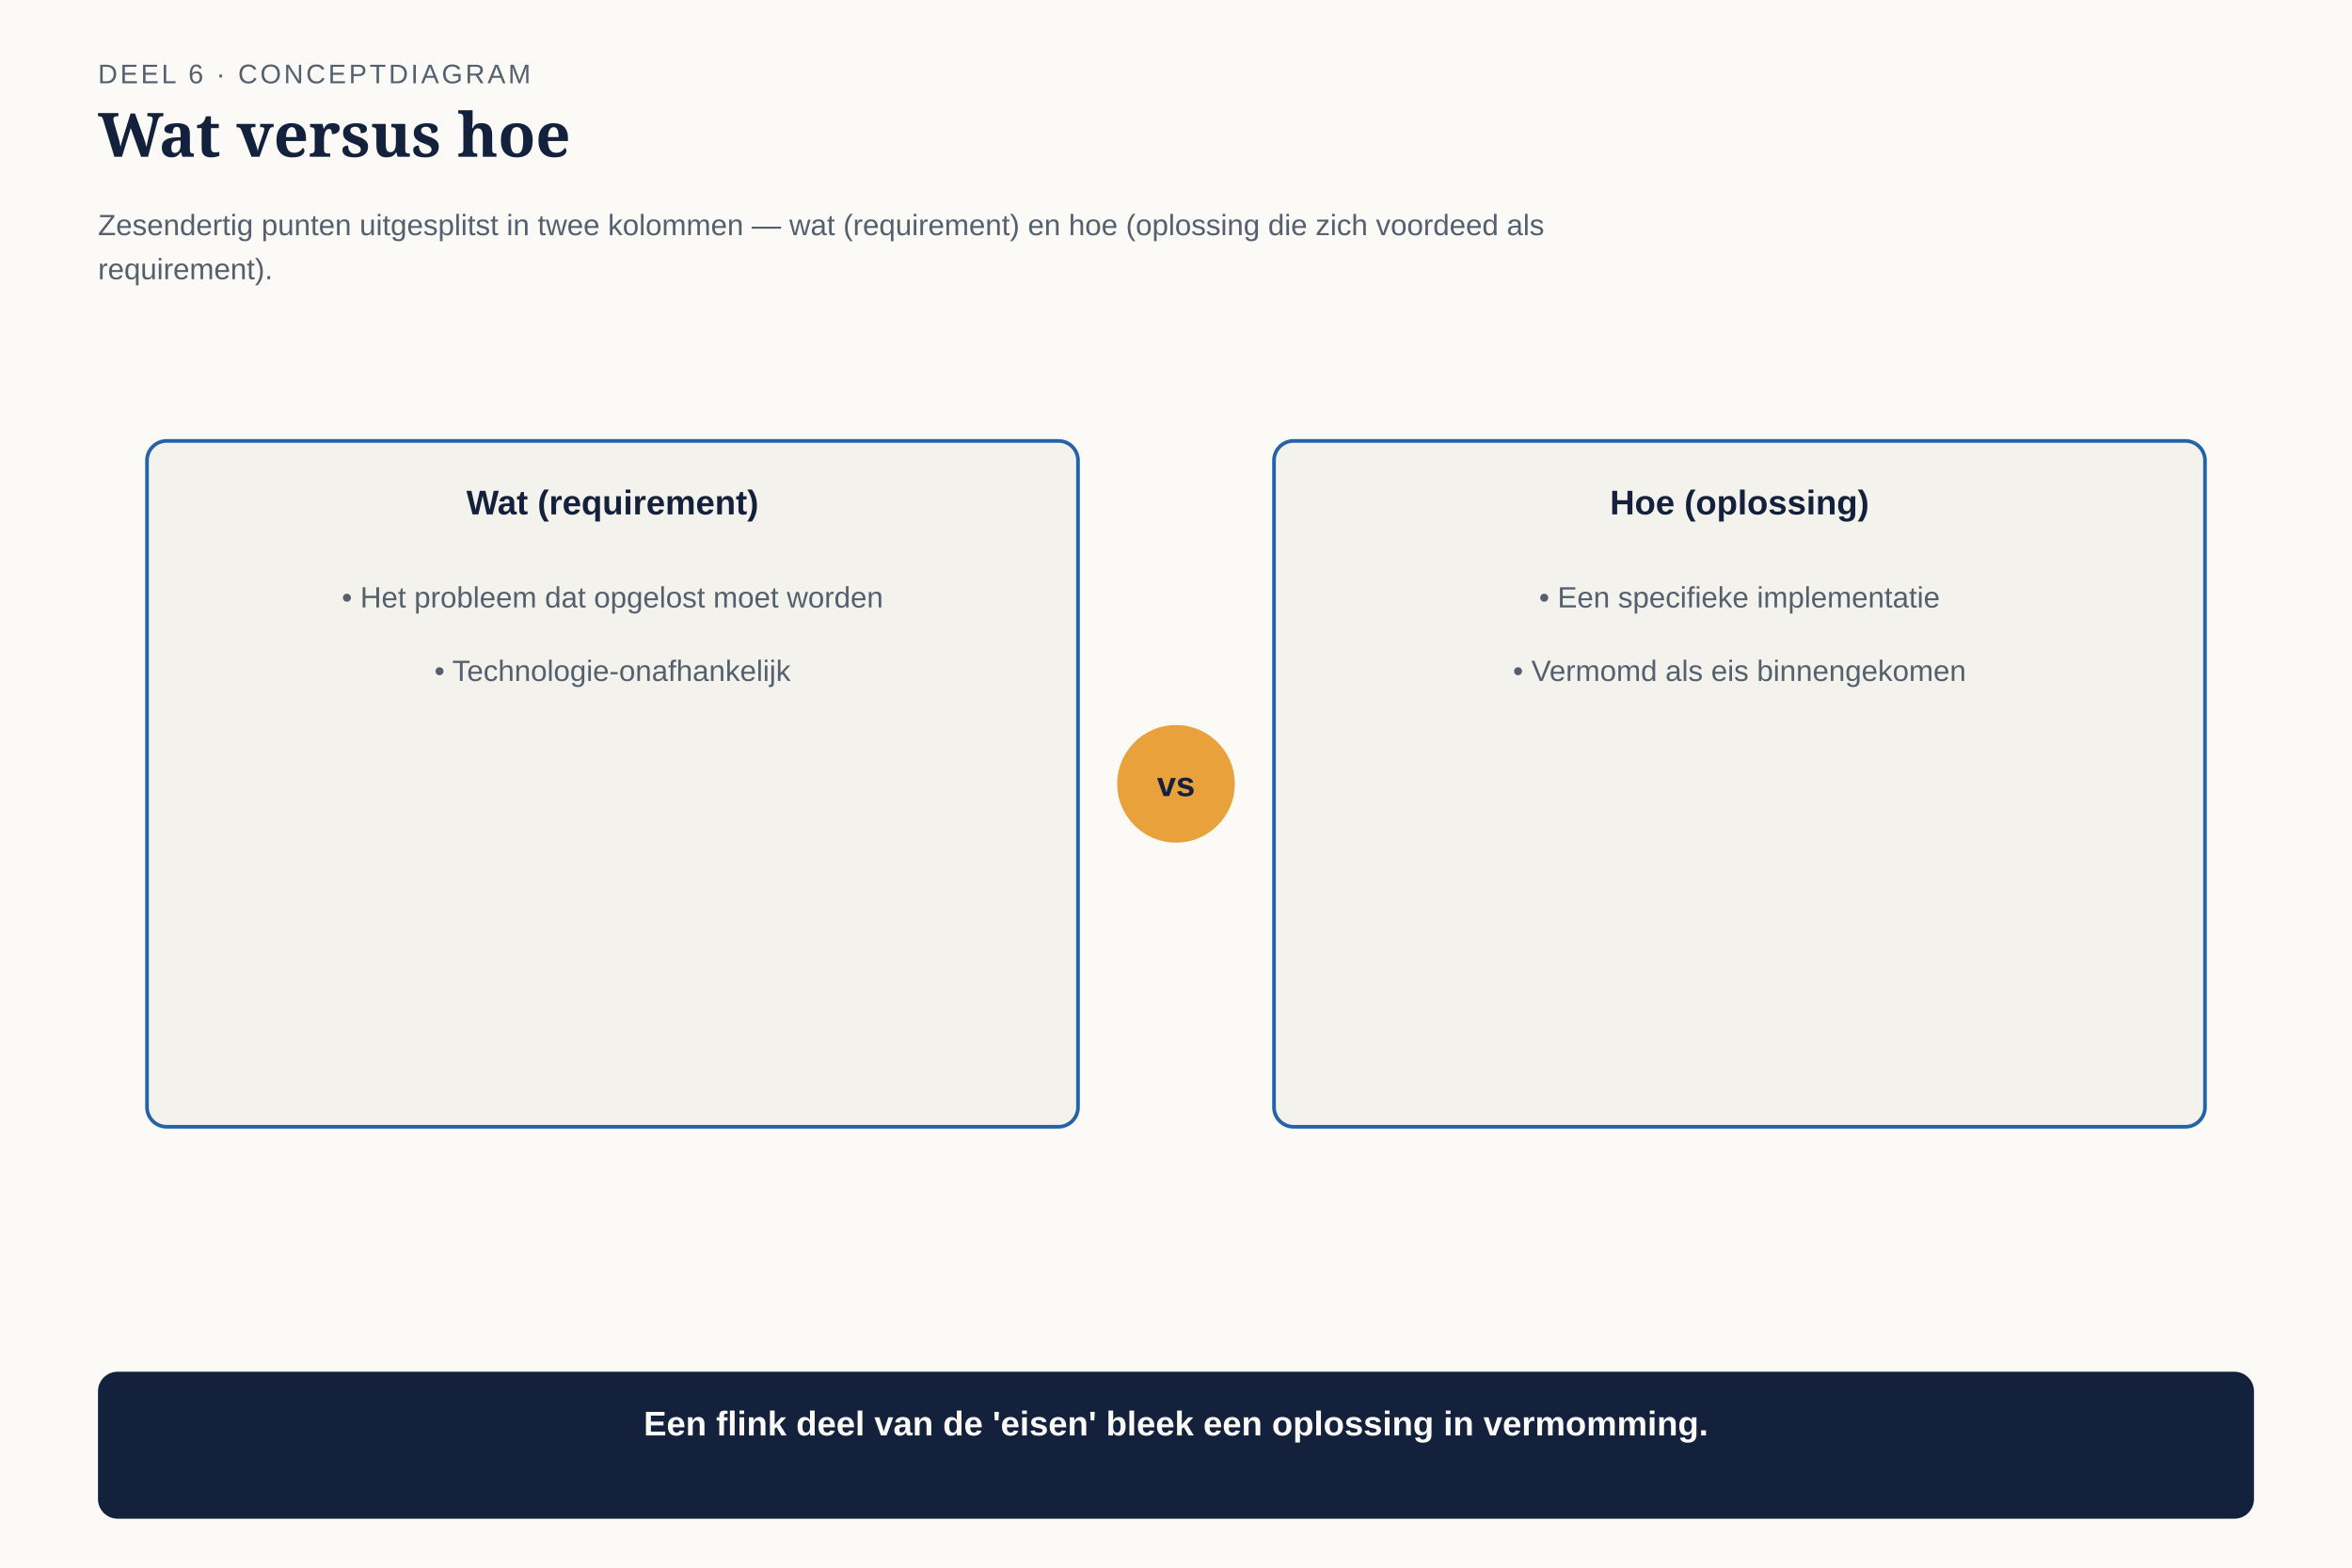
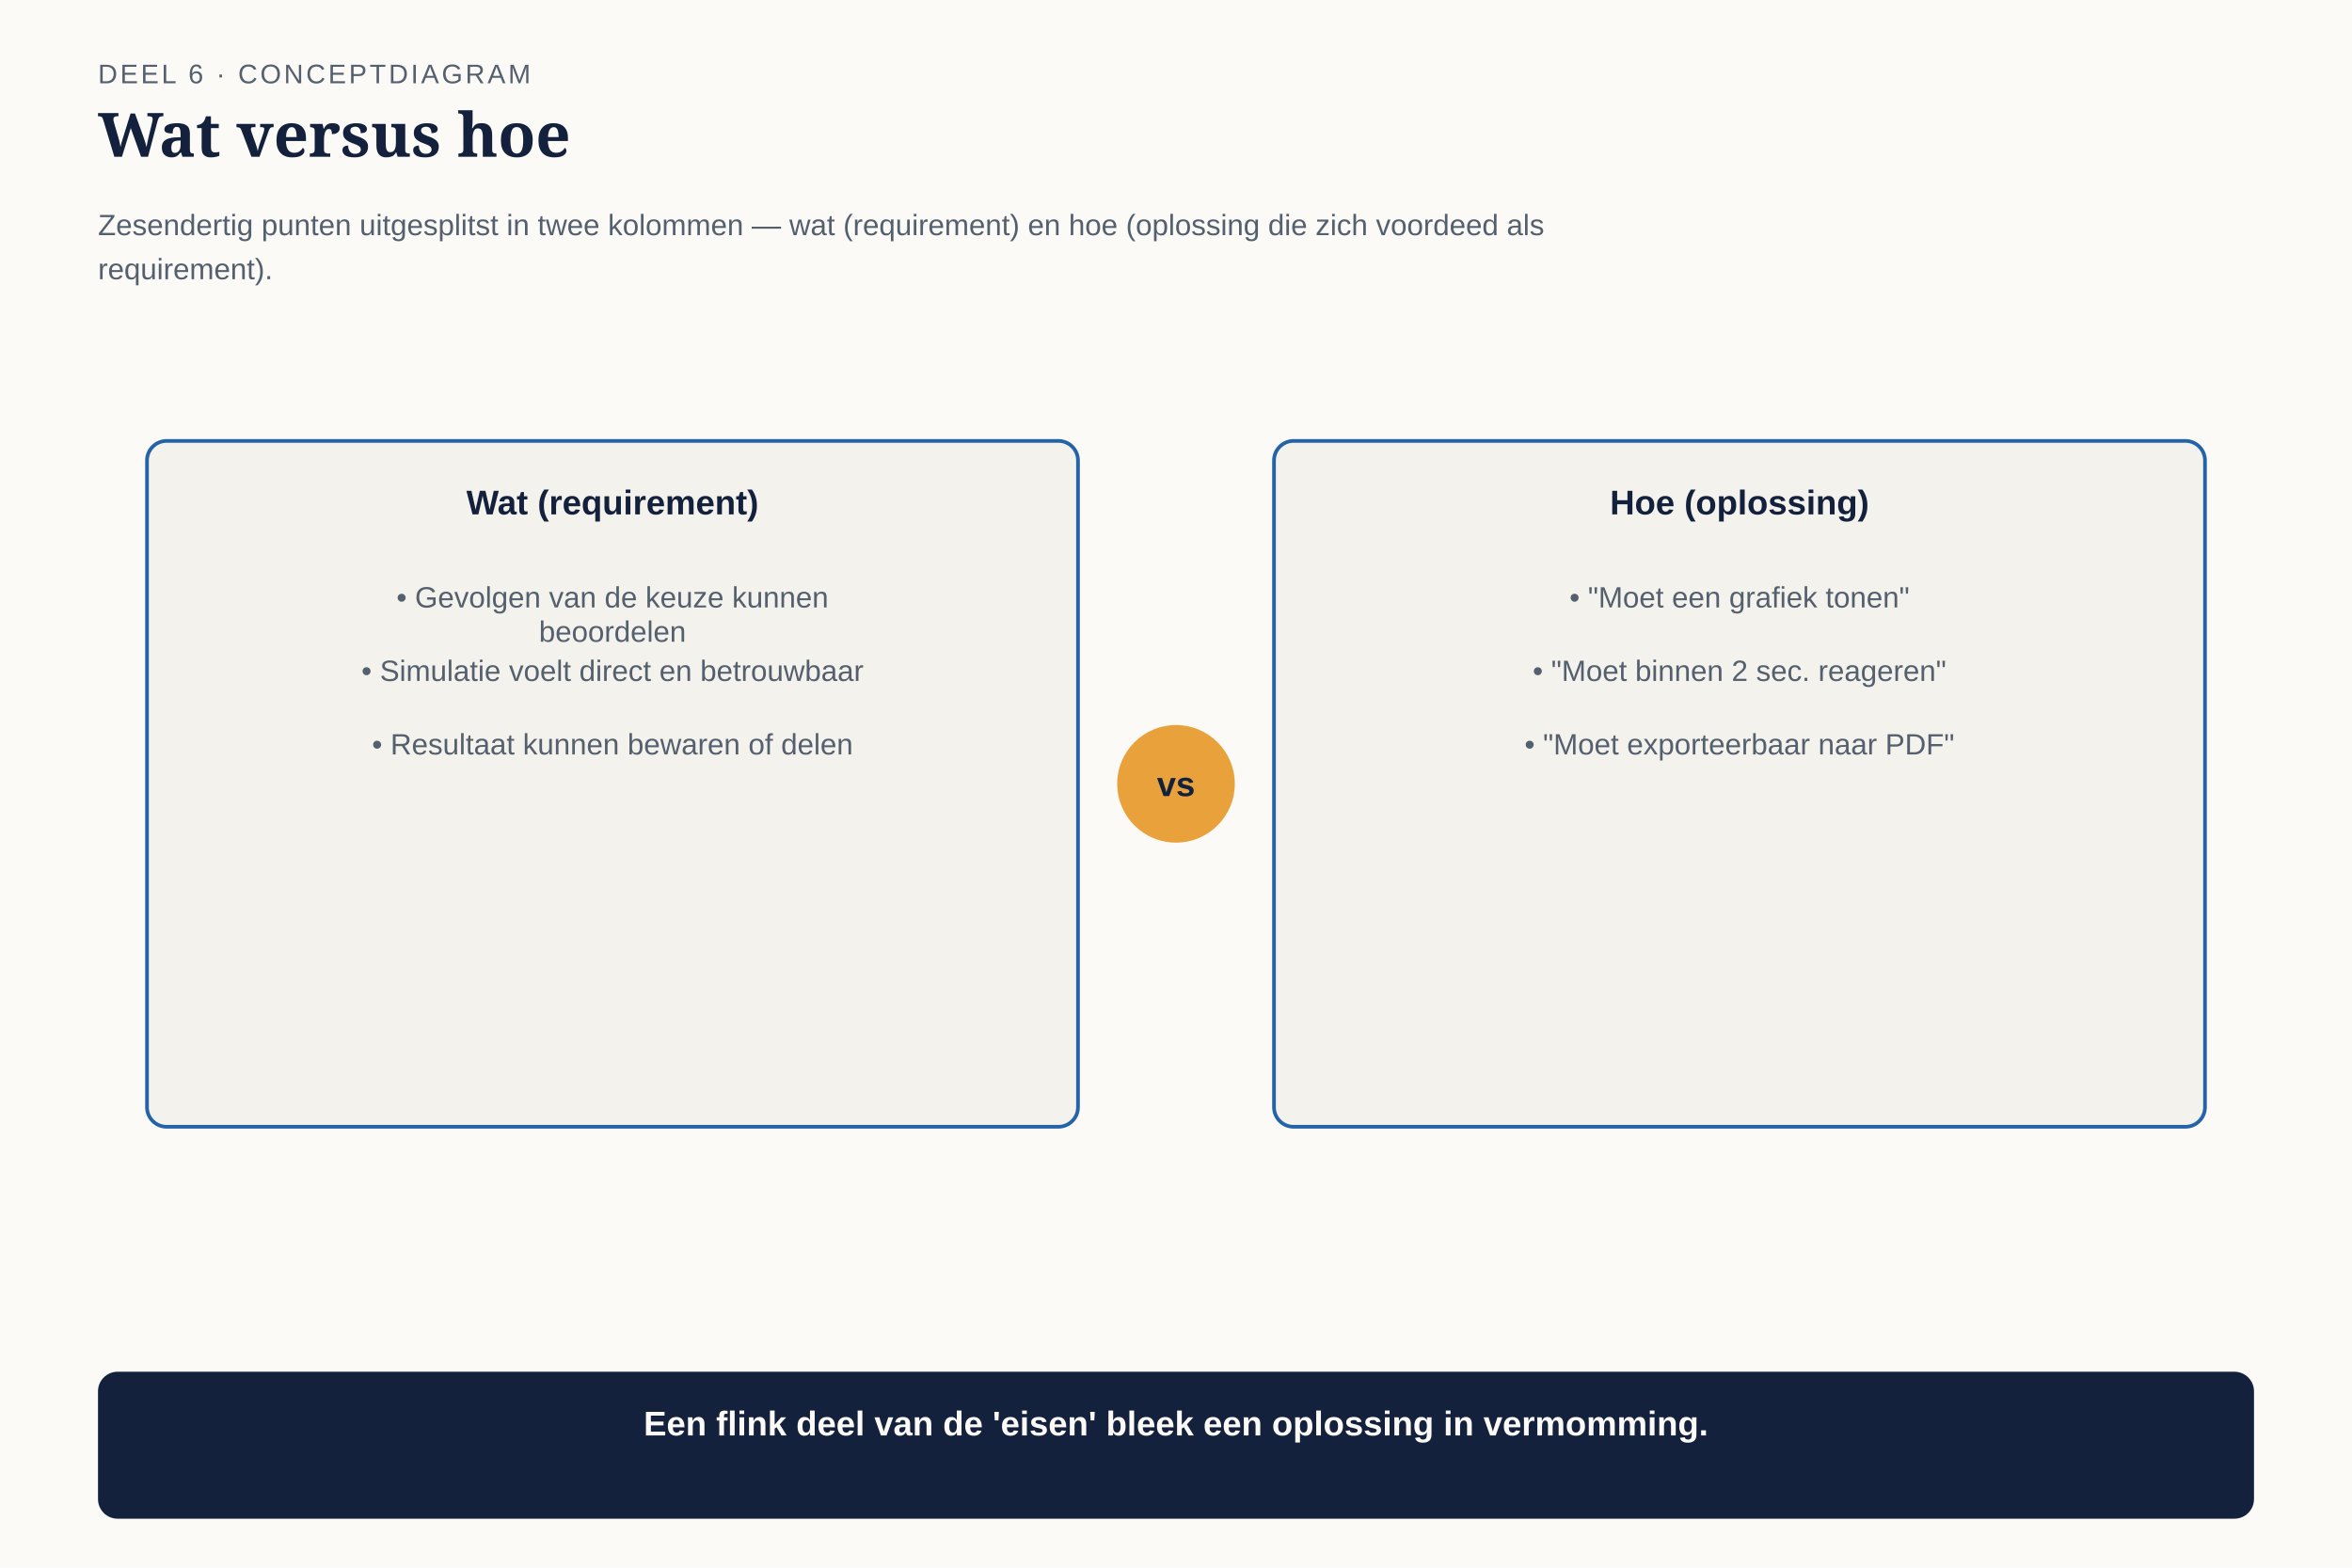
<svg xmlns="http://www.w3.org/2000/svg" viewBox="0 0 960 640" font-family="'DM Sans', Arial, sans-serif" width="960" height="640" preserveAspectRatio="xMidYMid meet">
  <defs>
    <style>
      .paper { fill:#FBFAF7; }
      .label { font-size:14px; font-weight:700; fill:#14213D; }
      .label-light { font-size:14px; font-weight:700; fill:#FBFAF7; }
      .sub { font-size:12px; fill:#55606F; }
      .sub-light { font-size:12px; fill:#DFDCD3; }
      .title { font-family:'Cormorant Garamond', Georgia, serif; font-size:25px; fill:#14213D; font-weight:600; }
      .title-sm { font-family:'Cormorant Garamond', Georgia, serif; font-size:19px; fill:#14213D; font-weight:600; }
      .kicker { font-size:11px; fill:#55606F; letter-spacing:.10em; }
      .arrow { stroke:#2563A8; stroke-width:2; fill:none; marker-end:url(#arrb); }
      .arrow-muted { stroke:#55606F; stroke-width:1.5; fill:none; marker-end:url(#arrm); }
      .arrow-amber { stroke:#E9A13B; stroke-width:2; fill:none; marker-end:url(#arra); }
    </style>
    <marker id="arrb" markerWidth="10" markerHeight="10" refX="6" refY="3" orient="auto">
      <path d="M0,0 L6,3 L0,6 Z" fill="#2563A8" />
    </marker>
    <marker id="arrm" markerWidth="10" markerHeight="10" refX="6" refY="3" orient="auto">
      <path d="M0,0 L6,3 L0,6 Z" fill="#55606F" />
    </marker>
    <marker id="arra" markerWidth="10" markerHeight="10" refX="6" refY="3" orient="auto">
      <path d="M0,0 L6,3 L0,6 Z" fill="#E9A13B" />
    </marker>
  </defs>
  <rect width="960" height="640" class="paper" />
  <text x="40" y="34" class="kicker">DEEL 6 · CONCEPTDIAGRAM</text>
  <text x="40" y="64" class="title">Wat versus hoe</text>
  <text x="40" y="96" class="sub">Zesendertig punten uitgesplitst in twee kolommen — wat (requirement) en hoe (oplossing die zich voordeed als</text>
  <text x="40" y="114" class="sub">requirement).</text>
  <rect x="60" y="180" width="380" height="280" rx="8" fill="#F4F2EC" stroke="#2563A8" stroke-width="1.5" />
  <text x="250" y="210" text-anchor="middle" class="label">Wat (requirement)</text>
-   <text x="250" y="248" text-anchor="middle" class="sub">• Het probleem dat opgelost moet worden</text>
-   <text x="250" y="278" text-anchor="middle" class="sub">• Technologie-onafhankelijk</text>
+   <text x="250" y="248" text-anchor="middle" class="sub">• Gevolgen van de keuze kunnen</text>
+   <text x="250" y="262" text-anchor="middle" class="sub">beoordelen</text>
+   <text x="250" y="278" text-anchor="middle" class="sub">• Simulatie voelt direct en betrouwbaar</text>
+   <text x="250" y="308" text-anchor="middle" class="sub">• Resultaat kunnen bewaren of delen</text>
  <rect x="520" y="180" width="380" height="280" rx="8" fill="#F4F2EC" stroke="#2563A8" stroke-width="1.5" />
  <text x="710" y="210" text-anchor="middle" class="label">Hoe (oplossing)</text>
-   <text x="710" y="248" text-anchor="middle" class="sub">• Een specifieke implementatie</text>
-   <text x="710" y="278" text-anchor="middle" class="sub">• Vermomd als eis binnengekomen</text>
+   <text x="710" y="248" text-anchor="middle" class="sub">• "Moet een grafiek tonen"</text>
+   <text x="710" y="278" text-anchor="middle" class="sub">• "Moet binnen 2 sec. reageren"</text>
+   <text x="710" y="308" text-anchor="middle" class="sub">• "Moet exporteerbaar naar PDF"</text>
  <circle cx="480" cy="320" r="24" fill="#E9A13B" />
  <text x="480" y="325" text-anchor="middle" class="label">vs</text>
  <rect x="40" y="560" width="880" height="60" rx="8" fill="#14213D" />
  <text x="480" y="586" text-anchor="middle" class="label-light">Een flink deel van de 'eisen' bleek een oplossing in vermomming.</text>
</svg>
